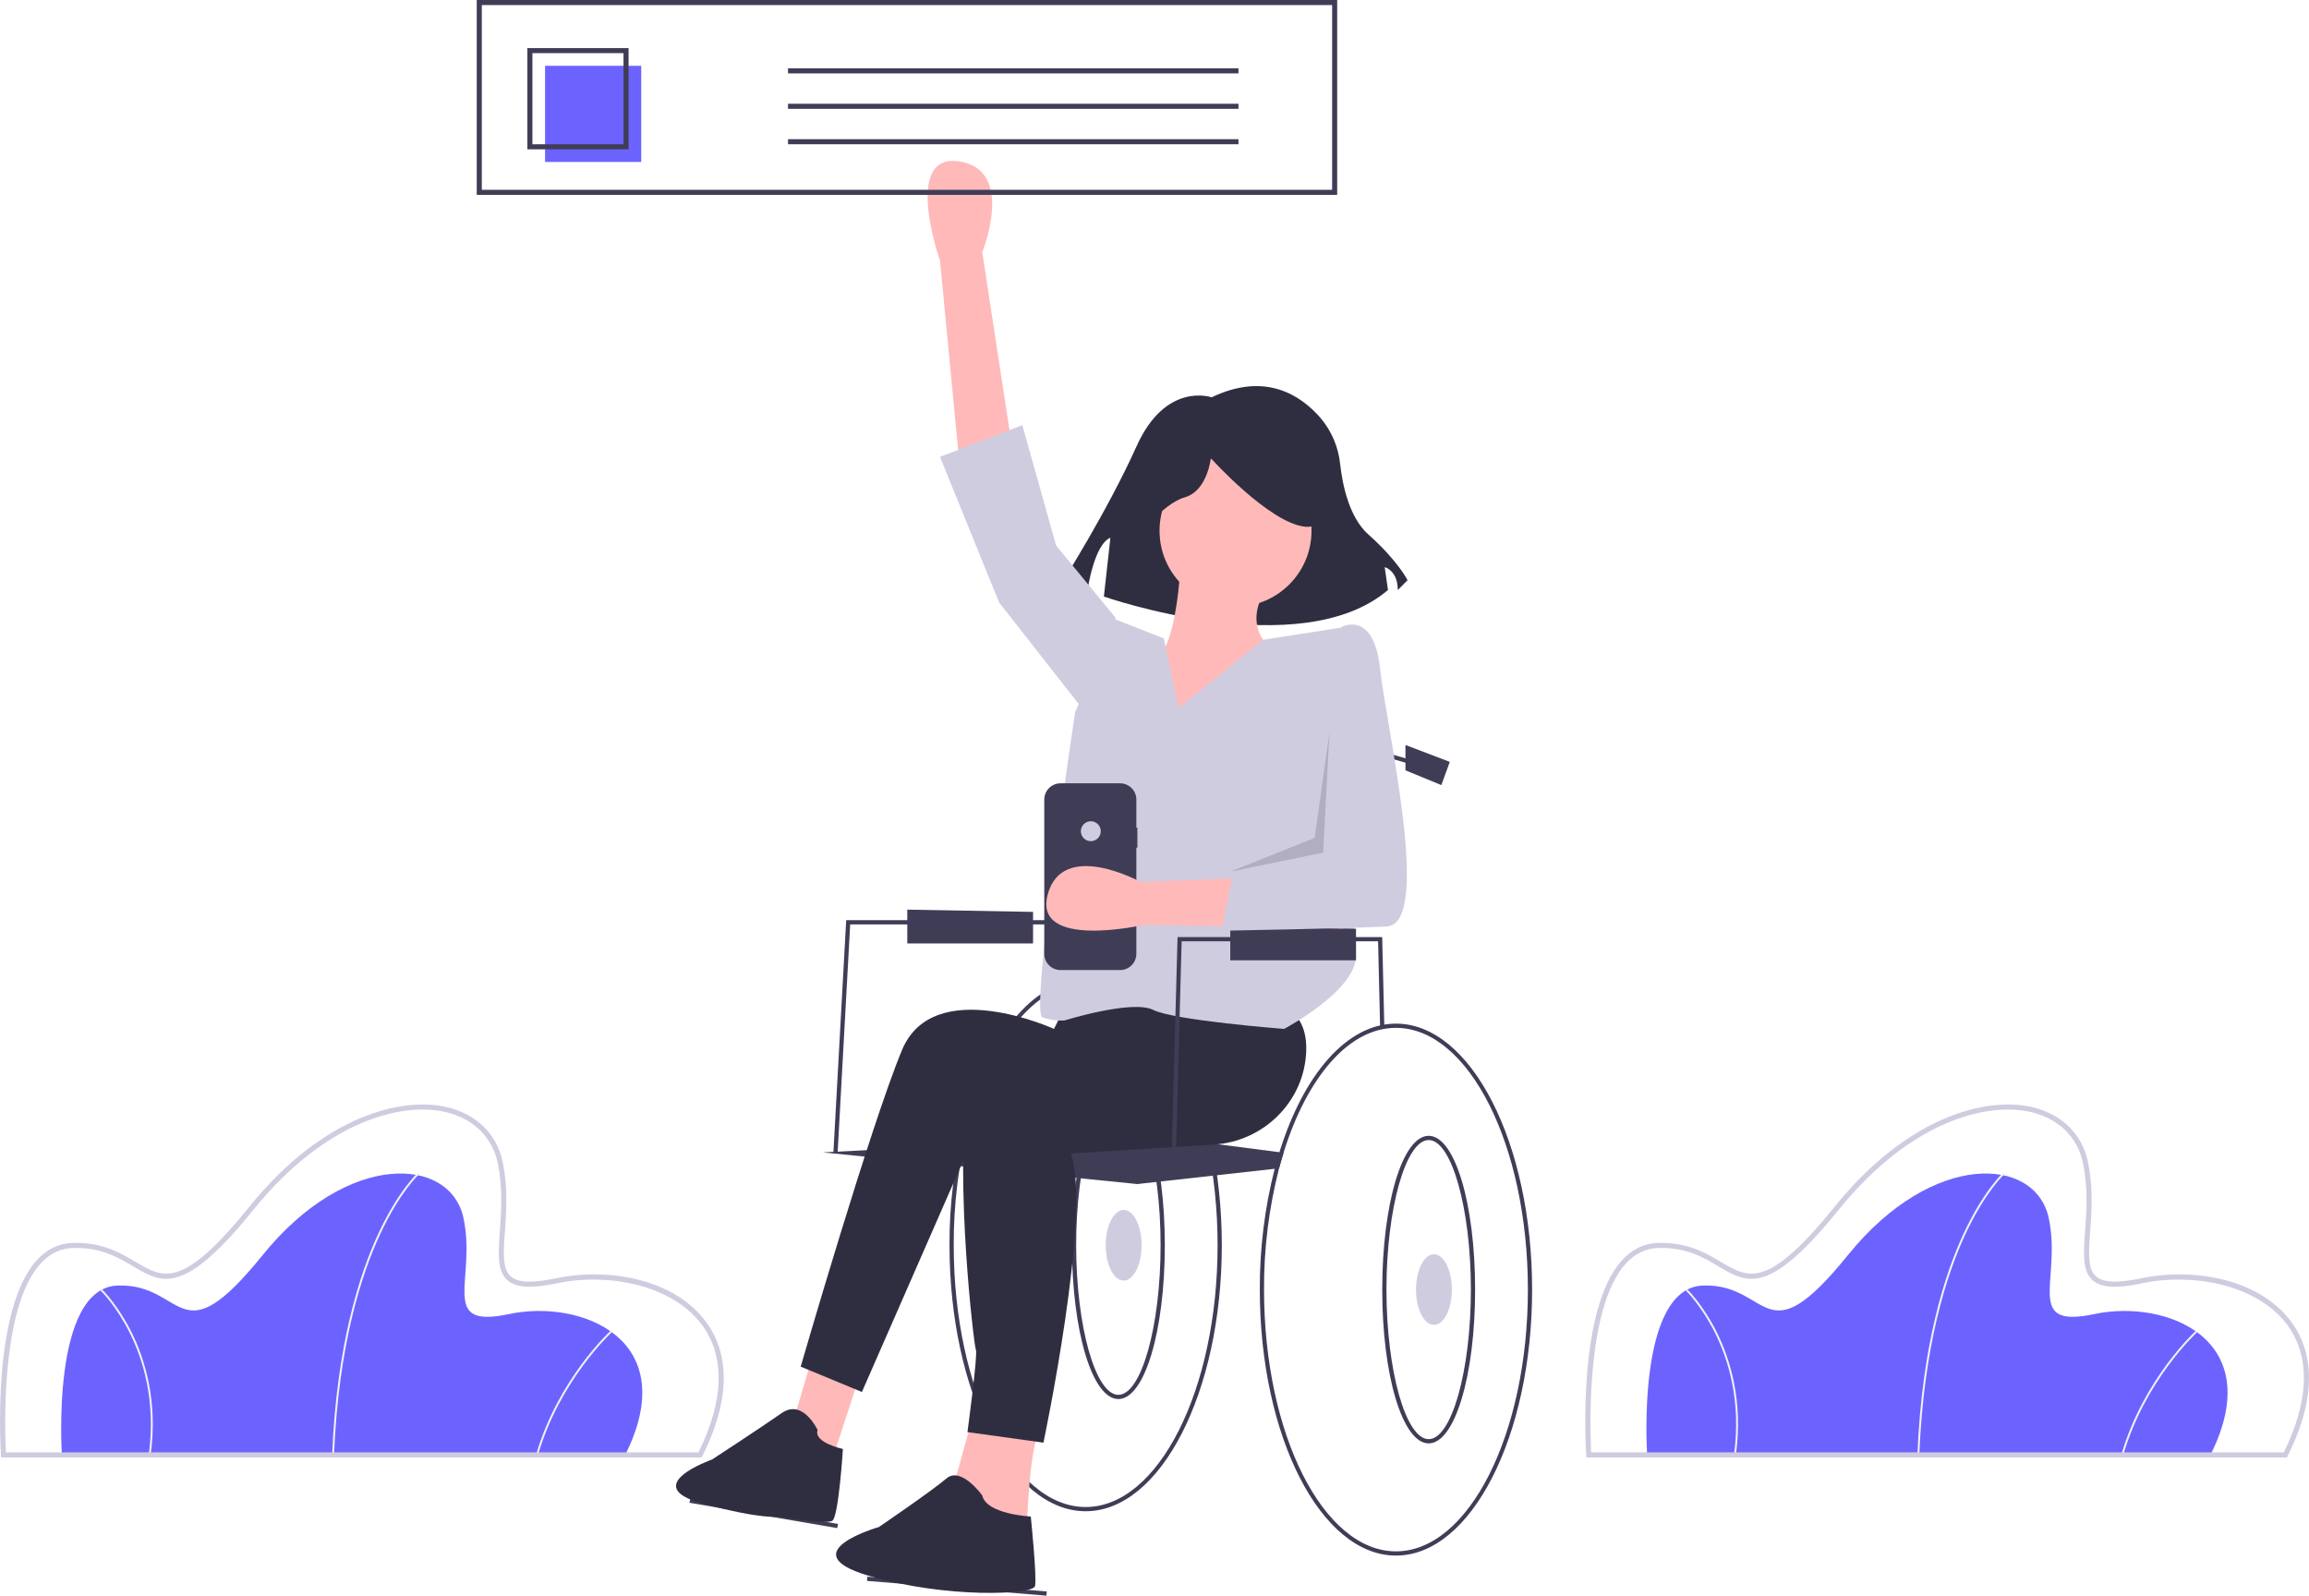
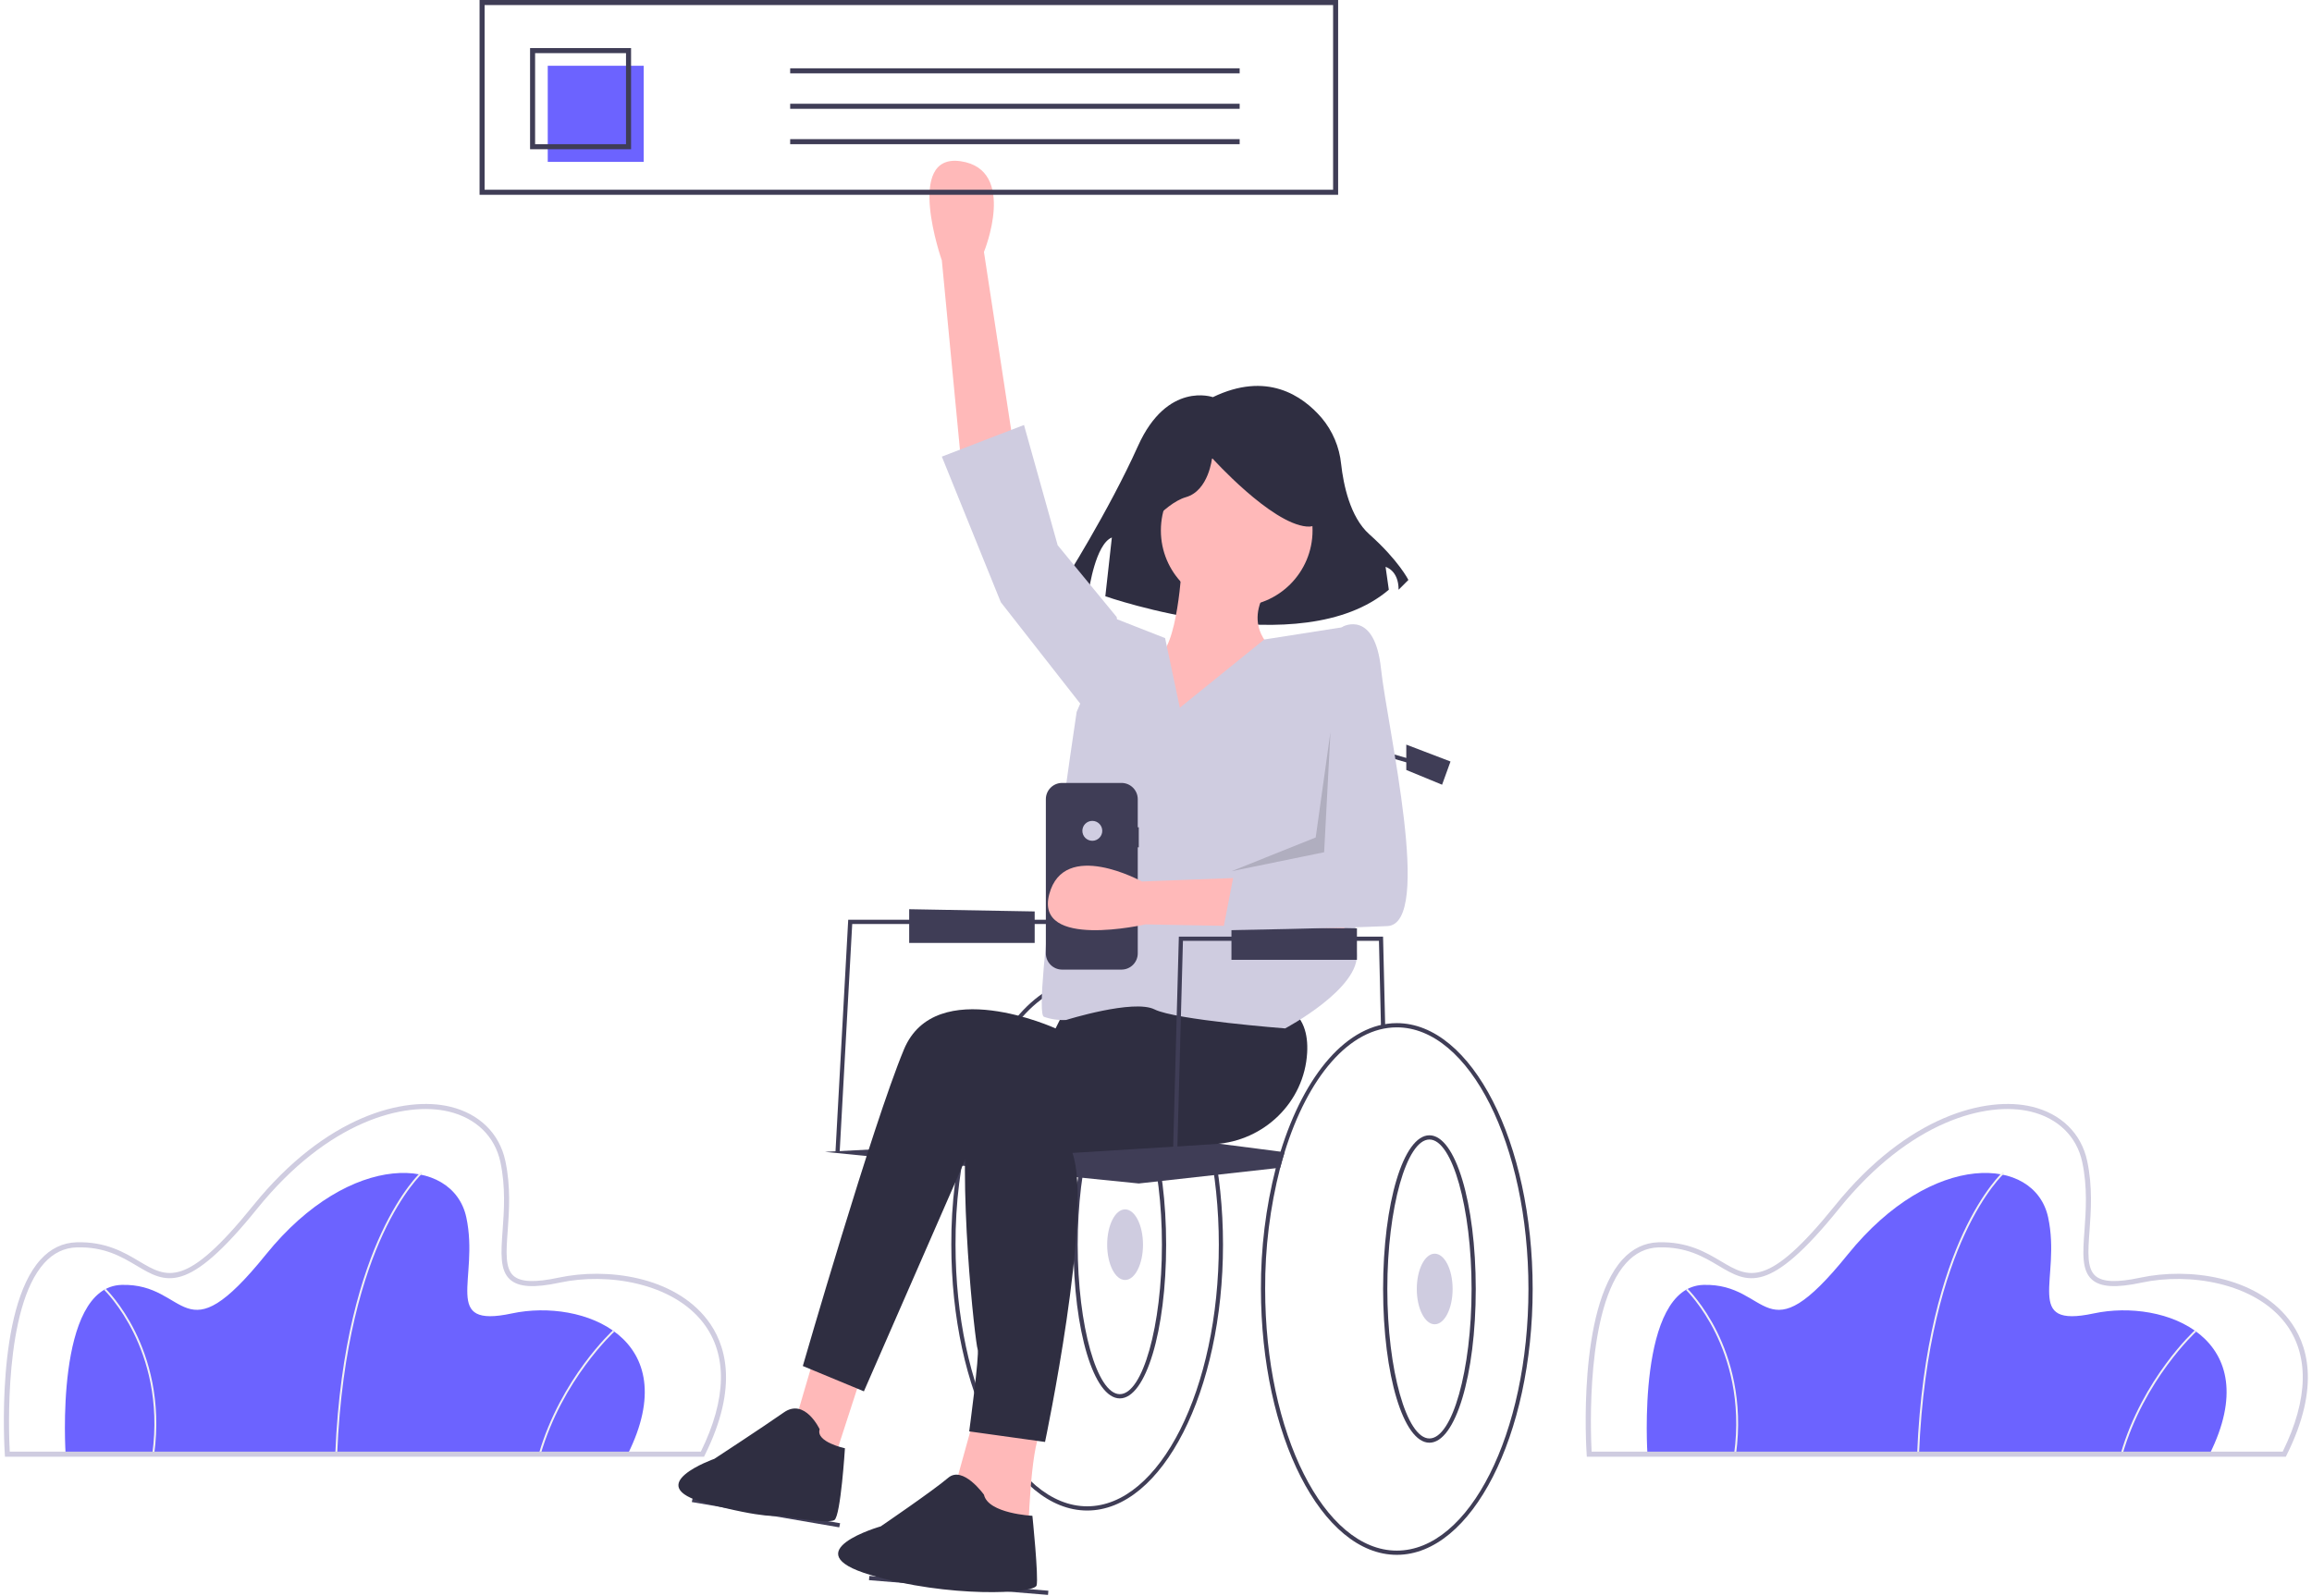
- <svg xmlns="http://www.w3.org/2000/svg" width="1093.864" height="755.923" viewBox="0 0 1093.864 755.923" role="img" artist="Katerina Limpitsouni" source="https://undraw.co/">
-   <path d="M349.259,761.267H82.392s-5.409-79.339,26.597-80.24,28.4,35.162,68.52-14.425,88.805-46.882,95.116-17.581-12.171,52.742,21.638,45.53S376.757,706.271,349.259,761.267Z" transform="translate(-53.06788 -72.03831)" fill="#6c63ff" />
-   <path d="M211.32,761.285l-.901-.036c2.101-52.236,13.041-85.798,21.848-104.755,9.563-20.583,18.778-28.916,18.87-28.998l.599.674c-.091.081-9.198,8.331-18.685,28.775C224.293,675.821,213.413,709.246,211.32,761.285Z" transform="translate(-53.06788 -72.03831)" fill="#f2f2f2" />
-   <path d="M307.906,761.393l-.865-.252c10.422-35.772,34.964-58.357,35.211-58.581l.606.667C342.613,703.45,318.254,725.875,307.906,761.393Z" transform="translate(-53.06788 -72.03831)" fill="#f2f2f2" />
-   <path d="M124.424,761.329l-.893-.124c3.536-25.501-2.851-45.287-8.832-57.394-6.476-13.109-13.865-20.269-13.939-20.34l.624-.651c.075.072,7.578,7.342,14.123,20.591C121.544,715.632,127.992,735.601,124.424,761.329Z" transform="translate(-53.06788 -72.03831)" fill="#f2f2f2" />
-   <path d="M385.478,762.473H53.608l-.077-1.124c-.191-2.797-4.424-68.764,16.95-92.301,4.778-5.262,10.534-8.024,17.107-8.209,13.933-.396,22.688,4.822,29.75,9.011,13.311,7.896,22.104,13.113,54.075-26.402,34.635-42.808,72.005-52.018,93.488-46.897,13.88,3.31,23.447,12.663,26.247,25.662,2.651,12.309,1.807,23.875,1.128,33.168-.726,9.943-1.3,17.797,2.784,21.357,3.409,2.97,10.214,3.24,21.413.85,22.78-4.86,54.565-.701,70.52,19.912,8.584,11.09,15.345,31.249-1.183,64.306ZM55.872,760.061H383.984c12.317-24.988,12.701-46.098,1.102-61.084-14.636-18.91-45.341-23.887-68.109-19.029-12.168,2.596-19.418,2.168-23.501-1.39-4.993-4.351-4.381-12.735-3.606-23.351.668-9.14,1.498-20.514-1.08-32.485-2.596-12.055-11.508-20.738-24.448-23.823-20.797-4.962-57.123,4.132-91.053,46.067-33.282,41.135-43.308,35.19-57.181,26.96-7.149-4.24-15.266-9.049-28.452-8.675-5.892.166-11.07,2.662-15.39,7.419C53.056,691.823,55.402,751.143,55.872,760.061Z" transform="translate(-53.06788 -72.03831)" fill="#cfcce0" />
-   <path d="M1100.259,761.267H833.392s-5.409-79.339,26.597-80.24,28.4,35.162,68.52-14.425,88.805-46.882,95.116-17.581-12.171,52.742,21.638,45.53S1127.757,706.271,1100.259,761.267Z" transform="translate(-53.06788 -72.03831)" fill="#6c63ff" />
-   <path d="M962.32,761.285l-.901-.036c2.101-52.236,13.041-85.798,21.848-104.755,9.563-20.583,18.778-28.916,18.87-28.998l.599.674c-.091.081-9.198,8.331-18.685,28.775C975.293,675.821,964.413,709.246,962.32,761.285Z" transform="translate(-53.06788 -72.03831)" fill="#f2f2f2" />
-   <path d="M1058.906,761.393l-.865-.252c10.422-35.772,34.964-58.357,35.211-58.581l.606.667C1093.613,703.45,1069.254,725.875,1058.906,761.393Z" transform="translate(-53.06788 -72.03831)" fill="#f2f2f2" />
-   <path d="M875.424,761.329l-.893-.124c3.536-25.501-2.851-45.287-8.832-57.394-6.476-13.109-13.865-20.269-13.939-20.34l.624-.651c.075.072,7.578,7.342,14.123,20.591C872.544,715.632,878.992,735.601,875.424,761.329Z" transform="translate(-53.06788 -72.03831)" fill="#f2f2f2" />
-   <path d="M1136.477,762.473H804.608l-.077-1.124c-.191-2.797-4.424-68.764,16.95-92.301,4.778-5.262,10.534-8.024,17.107-8.209,13.933-.396,22.688,4.822,29.75,9.011,13.311,7.896,22.104,13.113,54.075-26.402,34.635-42.808,72.005-52.018,93.488-46.897,13.88,3.31,23.447,12.663,26.247,25.662,2.651,12.309,1.807,23.875,1.128,33.168-.726,9.943-1.3,17.797,2.784,21.357,3.409,2.97,10.214,3.24,21.413.85,22.78-4.86,54.565-.701,70.52,19.912,8.584,11.09,15.345,31.249-1.183,64.306Zm-329.605-2.412h328.112c12.317-24.988,12.701-46.098,1.102-61.084-14.636-18.91-45.341-23.887-68.109-19.029-12.168,2.596-19.418,2.168-23.501-1.39-4.993-4.351-4.381-12.735-3.606-23.351.668-9.14,1.498-20.514-1.08-32.485-2.596-12.055-11.508-20.738-24.448-23.823-20.797-4.962-57.123,4.132-91.053,46.067-33.282,41.135-43.308,35.19-57.181,26.96-7.149-4.24-15.266-9.049-28.452-8.675-5.892.166-11.07,2.662-15.39,7.419C804.056,691.823,806.402,751.143,806.872,760.061Z" transform="translate(-53.06788 -72.03831)" fill="#cfcce0" />
-   <path d="M567.389,535.965c-23.39,0-43.9,24.43-55.21,60.91-.8,2.56-1.55,5.19-2.25,7.86a227.65,227.65,0,0,0-7.04,57.23c0,69.48,28.93,126,64.5,126s64.5-56.52,64.5-126S602.959,535.965,567.389,535.965Zm0,250c-34.46,0-62.5-55.63-62.5-124a226.358,226.358,0,0,1,7.13-57.46q.99-3.765,2.12-7.38c11.01-35.47,30.76-59.16,53.25-59.16,34.46,0,62.5,55.63,62.5,124S601.849,785.965,567.389,785.965Z" transform="translate(-53.06788 -72.03831)" fill="#3f3d56" />
-   <path d="M582.889,734.815c-12.337,0-22-32-22-72.851s9.663-72.851,22-72.851,22,32,22,72.851S595.226,734.815,582.889,734.815Zm0-143.701c-10.841,0-20,32.445-20,70.851s9.159,70.851,20,70.851,20-32.445,20-70.851S593.73,591.114,582.889,591.114Z" transform="translate(-53.06788 -72.03831)" fill="#3f3d56" />
-   <ellipse cx="532.321" cy="589.926" rx="8.5" ry="16.732" fill="#cfcce0" />
-   <polygon points="513.821 362.926 650.821 362.426 650.821 416.399 513.821 421.926 513.821 362.926" fill="#3f3d56" />
-   <polygon points="396.819 545.981 394.823 545.872 400.875 435.926 524.821 435.926 524.821 437.926 402.768 437.926 396.819 545.981" fill="#3f3d56" />
-   <polygon points="396.614 723.905 326.614 711.905 327.029 709.948 397.029 721.948 396.614 723.905" fill="#3f3d56" />
-   <rect x="505.389" y="780.821" width="2.001" height="85.288" transform="translate(-408.927 1188.521) rotate(-85.29215)" fill="#3f3d56" />
-   <path d="M661.139,618.125q-1.125,3.615-2.12,7.38l-2.09.23-65.04,7.23-149-15,155-8,61.29,7.91Z" transform="translate(-53.06788 -72.03831)" fill="#3f3d56" />
-   <path d="M627.068,260.274s-21.658-7.735-35.581,23.205-35.581,64.975-35.581,64.975l12.376,3.094s3.094-21.658,10.829-24.752l-3.094,27.846s92.821,32.487,134.591-3.094l-1.547-10.829s6.188,1.547,6.188,10.829l4.641-4.641s-4.641-9.282-18.564-21.658c-9.139-8.123-12.279-23.577-13.358-33.24a40.224,40.224,0,0,0-9.261-21.905C669.453,259.381,652.594,247.983,627.068,260.274Z" transform="translate(-53.06788 -72.03831)" fill="#2f2e41" />
-   <path d="M507.389,289.465l-9-94s-18-51,9-47,11,43,11,43l15,98Z" transform="translate(-53.06788 -72.03831)" fill="#ffb9b9" />
-   <polygon points="384.321 644.426 374.321 678.426 393.321 694.426 407.321 651.426 384.321 644.426" fill="#ffb9b9" />
-   <path d="M514.389,741.465l-10,36,35,22s1-41,6-49Z" transform="translate(-53.06788 -72.03831)" fill="#ffb9b9" />
-   <path d="M557.389,549.465l-5,10s-57-26-72,10-48,150-48,150l29,12,53-121,121-3,5-67Z" transform="translate(-53.06788 -72.03831)" fill="#2f2e41" />
-   <path d="M599.389,566.465s-82-17-88,24,3,119,4,121-4,39-4,39l36,5s23-109,13-137l67.66-4.185c23.356-1.445,42.436-19.894,43.779-43.256.514-8.943-1.724-17.059-9.439-21.559-24-14-68-14-68-14Z" transform="translate(-53.06788 -72.03831)" fill="#2f2e41" />
-   <path d="M440.389,749.465s-7-15-17-8-33,22-33,22-35.579,12.528-4,21c28.089,7.535,35,6,35,6s23,4,26,2,5-34,5-34S438.389,755.465,440.389,749.465Z" transform="translate(-53.06788 -72.03831)" fill="#2f2e41" />
-   <path d="M518.389,780.465s-10-14-17-8-32,23-32,23-42,12-5,23,78,9,79,5-2-33-2-33S520.389,789.465,518.389,780.465Z" transform="translate(-53.06788 -72.03831)" fill="#2f2e41" />
-   <circle cx="585.321" cy="251.426" r="36" fill="#ffb9b9" />
-   <path d="M612.389,339.465s-2,41-12,44-38,36-25,46,88,3,88,3l-7-52s-16-11-3-30Z" transform="translate(-53.06788 -72.03831)" fill="#ffb9b9" />
-   <path d="M611.389,407.465l-7-33-23-9-19,44s-21.5,142.5-15.5,144.5a27.042,27.042,0,0,0,10.5,1.5s32-10,42-5,62,9,62,9,36-19,34-36,0-112,0-112l-4.5-42.5-39.457,6.172Z" transform="translate(-53.06788 -72.03831)" fill="#cfcce0" />
-   <polygon points="529.321 298.426 528.321 292.426 500.321 258.426 484.321 201.426 445.321 216.426 473.321 285.426 513.321 336.426 529.321 298.426" fill="#cfcce0" />
-   <path d="M591.095,327.77s12.376-17.017,23.205-20.111,12.376-18.564,12.376-18.564,27.846,30.94,44.864,32.487,1.547-37.129,1.547-37.129l-30.94-7.735-29.393,3.094-23.205,15.47Z" transform="translate(-53.06788 -72.03831)" fill="#2f2e41" />
-   <polygon points="653.822 486.96 652.854 445.926 559.795 445.926 556.821 555.954 554.821 555.899 557.848 443.926 654.788 443.926 654.82 444.892 655.82 486.892 653.822 486.96" fill="#3f3d56" />
-   <polygon points="651.821 430.926 649.821 430.926 649.821 354.595 682.101 363.966 681.542 365.887 651.821 357.258 651.821 430.926" fill="#3f3d56" />
-   <path d="M714.389,556.965c-23.39,0-43.9,24.43-55.21,60.91-.8,2.56-1.55,5.19-2.25,7.86a227.65,227.65,0,0,0-7.04,57.23c0,69.48,28.93,126,64.5,126s64.5-56.52,64.5-126S749.959,556.965,714.389,556.965Zm0,250c-34.46,0-62.5-55.63-62.5-124a226.358,226.358,0,0,1,7.13-57.46q.99-3.765,2.12-7.38c11.01-35.47,30.76-59.16,53.25-59.16,34.46,0,62.5,55.63,62.5,124S748.849,806.965,714.389,806.965Z" transform="translate(-53.06788 -72.03831)" fill="#3f3d56" />
-   <path d="M729.889,755.815c-12.337,0-22-32-22-72.851s9.663-72.851,22-72.851,22,32,22,72.851S742.226,755.815,729.889,755.815Zm0-143.701c-10.841,0-20,32.445-20,70.851s9.159,70.851,20,70.851,20-32.445,20-70.851S740.73,612.114,729.889,612.114Z" transform="translate(-53.06788 -72.03831)" fill="#3f3d56" />
-   <ellipse cx="679.321" cy="610.926" rx="8.5" ry="16.732" fill="#cfcce0" />
-   <polygon points="665.821 352.926 686.821 360.926 682.821 371.926 665.821 364.926 665.821 352.926" fill="#3f3d56" />
-   <polygon points="582.821 438.926 582.821 454.926 642.402 454.926 642.402 439.989 582.821 438.926" fill="#3f3d56" />
-   <polygon points="429.821 430.926 429.821 446.926 489.402 446.926 489.402 431.989 429.821 430.926" fill="#3f3d56" />
-   <path d="M686.541,164.353H278.917v-92.315H686.541ZM281.314,161.956h402.829V74.436H281.314Z" transform="translate(-53.06788 -72.03831)" fill="#3f3d56" />
-   <rect x="258.219" y="31.171" width="45.558" height="45.558" fill="#6c63ff" />
-   <path d="M350.85,142.773H302.895V94.817h47.956Zm-45.558-2.398h43.16V97.215H305.292Z" transform="translate(-53.06788 -72.03831)" fill="#3f3d56" />
-   <rect x="373.313" y="32.37" width="213.403" height="2.398" fill="#3f3d56" />
-   <rect x="373.313" y="49.155" width="213.403" height="2.398" fill="#3f3d56" />
-   <rect x="373.313" y="65.939" width="213.403" height="2.398" fill="#3f3d56" />
-   <path d="M591.889,464.142h-.486v-13.316a7.707,7.707,0,0,0-7.707-7.707H555.484a7.707,7.707,0,0,0-7.707,7.707v73.053a7.707,7.707,0,0,0,7.707,7.707H583.696a7.707,7.707,0,0,0,7.707-7.707v-50.258h.486Z" transform="translate(-53.06788 -72.03831)" fill="#3f3d56" />
-   <circle cx="516.765" cy="393.774" r="4.721" fill="#d0cde1" />
-   <path d="M689.468,511.928l-94.413-1.776s-52.72,12.068-45.667-14.3,43.974-6.026,43.974-6.026l99.071-3.729Z" transform="translate(-53.06788 -72.03831)" fill="#ffb9b9" />
-   <path d="M679.889,375.965l9-7s15-8,18,20,25,121,3,122-78,2-78,2l6-31,46-3Z" transform="translate(-53.06788 -72.03831)" fill="#cfcce0" />
-   <polygon points="629.821 346.926 626.821 403.926 582.821 412.926 622.821 396.926 629.821 346.926" opacity="0.15" />
+ <svg xmlns="http://www.w3.org/2000/svg" xmlns:xlink="http://www.w3.org/1999/xlink" width="300" height="207" viewBox="0 0 299 207">
+   <defs>
+     <clipPath id="b">
+       <path d="M0 0h299v208H0z" />
+     </clipPath>
+     <filter id="a" width="100%" height="100%" x="0%" y="0%" filterUnits="objectBoundingBox">
+       <feColorMatrix in="SourceGraphic" values="0 0 0 0 1 0 0 0 0 1 0 0 0 0 1 0 0 0 1 0" />
+     </filter>
+     <mask id="d">
+       <g filter="url(#a)">
+         <path d="M0 0h299v207H0z" style="fill:#000;fill-opacity:.149;stroke:none" />
+       </g>
+     </mask>
+     <g id="c" clip-path="url(#b)">
+       <path d="m172.137 94.992-.82 15.606-12.028 2.465 10.934-4.38Zm0 0" style="stroke:none;fill-rule:nonzero;fill:#000;fill-opacity:1" />
+     </g>
+   </defs>
+   <path d="M80.953 188.719H8.016s-1.48-21.727 7.27-21.973c8.745-.246 7.76 9.629 18.726-3.95 10.965-13.577 24.27-12.835 25.996-4.812 1.722 8.024-3.328 14.442 5.914 12.465 9.238-1.972 22.547 3.211 15.031 18.27m0 0" style="stroke:none;fill-rule:nonzero;fill:#6c63ff;fill-opacity:1" />
+   <path d="m43.25 188.723-.246-.012c.574-14.3 3.566-23.492 5.973-28.68 2.613-5.636 5.132-7.918 5.156-7.941l.164.183c-.024.024-2.512 2.282-5.106 7.88-2.394 5.167-5.367 14.32-5.941 28.57M69.648 188.75l-.234-.066c2.848-9.797 9.555-15.98 9.621-16.04l.168.18c-.066.063-6.726 6.203-9.555 15.926M19.504 188.734l-.246-.035c.969-6.98-.778-12.398-2.414-15.715-1.77-3.59-3.79-5.547-3.809-5.566l.172-.18c.02.02 2.07 2.012 3.86 5.637 1.648 3.348 3.41 8.816 2.437 15.86m0 0" style="stroke:none;fill-rule:nonzero;fill:#f2f2f2;fill-opacity:1" />
+   <path d="M90.852 189.047H.148l-.023-.309c-.05-.765-1.207-18.828 4.633-25.27 1.308-1.44 2.879-2.198 4.676-2.25 3.808-.109 6.203 1.321 8.132 2.47 3.637 2.16 6.04 3.59 14.778-7.231 9.468-11.723 19.68-14.242 25.55-12.84 3.797.906 6.41 3.465 7.176 7.028.723 3.367.493 6.535.309 9.082-.2 2.722-.356 4.87.762 5.847.93.813 2.789.887 5.851.23 6.227-1.327 14.914-.19 19.274 5.454 2.343 3.035 4.191 8.554-.325 17.605Zm-90.086-.66H90.44c3.368-6.84 3.473-12.621.301-16.727-4-5.176-12.39-6.539-18.613-5.207-3.324.711-5.309.59-6.422-.383-1.367-1.191-1.2-3.488-.988-6.394.183-2.5.41-5.617-.293-8.895-.711-3.3-3.145-5.676-6.684-6.523-5.683-1.356-15.61 1.133-24.883 12.613-9.097 11.266-11.84 9.637-15.629 7.383-1.953-1.16-4.171-2.477-7.777-2.375-1.61.047-3.023.73-4.207 2.031-5.25 5.793-4.61 22.035-4.48 24.477m0 0" style="stroke:none;fill-rule:nonzero;fill:#cfcce0;fill-opacity:1" />
+   <path d="M286.207 188.719H213.27s-1.477-21.727 7.27-21.973c8.745-.246 7.76 9.629 18.726-3.95 10.964-13.577 24.27-12.835 25.996-4.812s-3.328 14.442 5.914 12.465c9.238-1.972 22.547 3.211 15.031 18.27m0 0" style="stroke:none;fill-rule:nonzero;fill:#6c63ff;fill-opacity:1" />
+   <path d="m248.508 188.723-.246-.012c.574-14.3 3.562-23.492 5.968-28.68 2.614-5.636 5.133-7.918 5.16-7.941l.165.183c-.028.024-2.516 2.282-5.11 7.88-2.394 5.167-5.367 14.32-5.937 28.57M274.906 188.75l-.238-.066c2.848-9.797 9.555-15.98 9.625-16.04l.164.18c-.066.063-6.723 6.203-9.55 15.926M224.758 188.734l-.246-.035c.968-6.98-.778-12.398-2.414-15.715-1.77-3.59-3.79-5.547-3.809-5.566l.172-.18c.02.02 2.07 2.012 3.86 5.637 1.648 3.348 3.41 8.816 2.437 15.86m0 0" style="stroke:none;fill-rule:nonzero;fill:#f2f2f2;fill-opacity:1" />
+   <path d="M296.105 189.047h-90.703l-.02-.309c-.054-.765-1.21-18.828 4.634-25.27 1.304-1.44 2.879-2.198 4.675-2.25 3.805-.109 6.2 1.321 8.13 2.47 3.636 2.16 6.042 3.59 14.78-7.231 9.465-11.723 19.68-14.242 25.551-12.84 3.793.906 6.407 3.465 7.172 7.028.727 3.367.492 6.535.309 9.082-.2 2.722-.356 4.87.762 5.847.93.813 2.789.887 5.851.23 6.227-1.327 14.914-.19 19.274 5.454 2.347 3.035 4.195 8.554-.325 17.605Zm-90.082-.66H295.7c3.363-6.84 3.469-12.621.301-16.727-4-5.176-12.395-6.539-18.617-5.207-3.324.711-5.305.59-6.422-.383-1.363-1.191-1.2-3.488-.984-6.394.18-2.5.406-5.617-.297-8.895-.711-3.3-3.145-5.676-6.68-6.523-5.687-1.356-15.613 1.133-24.887 12.613-9.097 11.266-11.836 9.637-15.629 7.383-1.953-1.16-4.172-2.477-7.777-2.375-1.61.047-3.023.73-4.203 2.031-5.254 5.793-4.61 22.035-4.48 24.477m0 0" style="stroke:none;fill-rule:nonzero;fill:#cfcce0;fill-opacity:1" />
+   <path d="M140.57 127.027c-6.394 0-12 6.688-15.09 16.68q-.328 1.052-.617 2.148a62.4 62.4 0 0 0-1.922 15.672c0 19.024 7.907 34.5 17.63 34.5 9.718 0 17.624-15.476 17.624-34.5 0-19.023-7.906-34.5-17.625-34.5m0 68.453c-9.422 0-17.082-15.234-17.082-33.953a62.2 62.2 0 0 1 1.946-15.734q.273-1.031.582-2.02c3.007-9.71 8.406-16.199 14.554-16.199 9.418 0 17.082 15.235 17.082 33.953 0 18.72-7.664 33.953-17.082 33.953m0 0" style="stroke:none;fill-rule:nonzero;fill:#3f3d56;fill-opacity:1" />
+   <path d="M144.805 181.477c-3.371 0-6.012-8.766-6.012-19.95s2.64-19.945 6.012-19.945c3.37 0 6.011 8.762 6.011 19.945s-2.64 19.95-6.011 19.95m0-39.348c-2.961 0-5.465 8.883-5.465 19.398s2.504 19.399 5.465 19.399c2.965 0 5.465-8.883 5.465-19.399 0-10.515-2.5-19.398-5.465-19.398m0 0" style="stroke:none;fill-rule:nonzero;fill:#3f3d56;fill-opacity:1" />
+   <path d="M147.813 161.527c0-2.53-1.043-4.582-2.325-4.582-1.281 0-2.324 2.051-2.324 4.582 0 2.532 1.043 4.582 2.324 4.582 1.282 0 2.325-2.05 2.325-4.582m0 0" style="stroke:none;fill-rule:nonzero;fill:#cfcce0;fill-opacity:1" />
+   <path d="m140.434 99.371 37.441-.137v14.782l-37.441 1.511ZM108.453 149.496l-.543-.031 1.653-30.106h33.875v.551h-33.356ZM108.398 198.21l-19.132-3.284.113-.535 19.133 3.285ZM112.258 205.063l.047-.547 23.23 1.918-.047.546Zm0 0" style="stroke:none;fill-rule:nonzero;fill:#3f3d56;fill-opacity:1" />
+   <path d="M166.191 149.523a49 49 0 0 0-.578 2.02l-.574.062-17.773 1.98-40.723-4.105 42.363-2.19 16.75 2.167Zm0 0" style="stroke:none;fill-rule:nonzero;fill:#3f3d56;fill-opacity:1" />
+   <path d="M156.879 51.54s-5.918-2.118-9.723 6.355c-3.808 8.472-9.726 17.789-9.726 17.789l3.382.847s.844-5.93 2.961-6.777l-.847 7.625s25.37 8.894 36.785-.848l-.422-2.965s1.691.426 1.691 2.965l1.27-1.27s-1.27-2.542-5.074-5.929c-2.5-2.227-3.356-6.457-3.653-9.102a11.03 11.03 0 0 0-2.53-6c-2.528-2.933-7.138-6.054-14.114-2.69m0 0" style="stroke:none;fill-rule:nonzero;fill:#2f2e41;fill-opacity:1" />
+   <path d="m124.172 59.535-2.461-25.738s-4.922-13.965 2.46-12.871c7.38 1.097 3.005 11.773 3.005 11.773l4.101 26.836ZM105.04 176.45l-2.735 9.308 5.195 4.383 3.824-11.774ZM126.082 183.297l-2.73 9.855 9.562 6.024s.274-11.227 1.64-13.418Zm0 0" style="stroke:none;fill-rule:nonzero;fill:#ffb9b9;fill-opacity:1" />
+   <path d="m137.836 130.723-1.367 2.738s-15.578-7.117-19.68 2.738c-4.098 9.86-13.117 41.074-13.117 41.074l7.926 3.286 14.484-33.133 33.07-.82 1.368-18.348Zm0 0" style="stroke:none;fill-rule:nonzero;fill:#2f2e41;fill-opacity:1" />
+   <path d="M149.316 135.379s-22.414-4.656-24.054 6.57c-1.637 11.227.82 32.586 1.093 33.133.274.547-1.093 10.676-1.093 10.676l9.84 1.37s6.285-29.843 3.554-37.51l18.492-1.145c6.383-.399 11.598-5.45 11.965-11.848.14-2.445-.472-4.668-2.582-5.902-6.558-3.832-18.582-3.832-18.582-3.832ZM105.86 185.484s-1.915-4.105-4.65-2.187c-2.73 1.914-9.019 6.023-9.019 6.023s-9.722 3.43-1.09 5.75c7.676 2.063 9.563 1.64 9.563 1.64s6.29 1.099 7.11.548c.816-.547 1.363-9.309 1.363-9.309s-3.825-.82-3.278-2.465M127.176 193.973s-2.73-3.832-4.645-2.188c-1.914 1.64-8.746 6.297-8.746 6.297s-11.48 3.285-1.367 6.297 21.316 2.465 21.59 1.367c.273-1.094-.547-9.035-.547-9.035s-5.738-.274-6.285-2.738m0 0" style="stroke:none;fill-rule:nonzero;fill:#2f2e41;fill-opacity:1" />
+   <path d="M169.813 68.844c0-5.446-4.407-9.86-9.84-9.86-5.434 0-9.84 4.414-9.84 9.86 0 5.441 4.406 9.855 9.84 9.855 5.433 0 9.84-4.414 9.84-9.855m0 0" style="stroke:none;fill-rule:nonzero;fill:#ffb9b9;fill-opacity:1" />
+   <path d="M152.867 73.223s-.547 11.226-3.281 12.05c-2.73.82-10.383 9.856-6.832 12.594 3.555 2.738 24.05.82 24.05.82l-1.91-14.238s-4.374-3.011-.82-8.215Zm0 0" style="stroke:none;fill-rule:nonzero;fill:#ffb9b9;fill-opacity:1" />
+   <path d="m152.594 91.844-1.914-9.035-6.285-2.465-5.192 12.047s-5.879 39.02-4.238 39.566a7.4 7.4 0 0 0 2.87.41s8.747-2.738 11.481-1.37c2.73 1.37 16.942 2.464 16.942 2.464s9.84-5.203 9.293-9.856c-.547-4.656 0-30.668 0-30.668l-1.227-11.636-10.785 1.691Zm0 0" style="stroke:none;fill-rule:nonzero;fill:#cfcce0;fill-opacity:1" />
+   <path d="m144.668 81.71-.273-1.64-7.653-9.312-4.37-15.606-10.661 4.106 7.652 18.894 10.934 13.965Zm0 0" style="stroke:none;fill-rule:nonzero;fill:#cfcce0;fill-opacity:1" />
+   <path d="M147.047 70.023s3.383-4.66 6.344-5.507c2.957-.848 3.382-5.082 3.382-5.082s7.61 8.468 12.262 8.894c4.649.422.422-10.168.422-10.168L161 56.043l-8.031.848-6.344 4.234Zm0 0" style="stroke:none;fill-rule:nonzero;fill:#2f2e41;fill-opacity:1" />
+   <path d="m178.695 133.336-.265-11.238h-25.434l-.812 30.129-.547-.016.828-30.66h26.496l.008.265.273 11.5ZM178.148 117.992h-.546V97.09l8.824 2.566-.153.528-8.125-2.364Zm0 0" style="stroke:none;fill-rule:nonzero;fill:#3f3d56;fill-opacity:1" />
+   <path d="M180.746 132.777c-6.394 0-12 6.688-15.09 16.68q-.33 1.052-.617 2.148a62.5 62.5 0 0 0-1.922 15.672c0 19.024 7.906 34.5 17.63 34.5 9.718 0 17.628-15.476 17.628-34.5 0-19.023-7.91-34.5-17.629-34.5m0 68.453c-9.418 0-17.082-15.234-17.082-33.953a62 62 0 0 1 1.95-15.734q.267-1.031.577-2.02c3.008-9.71 8.407-16.199 14.555-16.199 9.418 0 17.082 15.235 17.082 33.953 0 18.72-7.664 33.953-17.082 33.953m0 0" style="stroke:none;fill-rule:nonzero;fill:#3f3d56;fill-opacity:1" />
+   <path d="M184.98 187.227c-3.37 0-6.011-8.766-6.011-19.95s2.64-19.945 6.011-19.945 6.012 8.762 6.012 19.945-2.64 19.95-6.012 19.95m0-39.348c-2.96 0-5.464 8.883-5.464 19.398s2.504 19.399 5.464 19.399c2.965 0 5.47-8.883 5.47-19.399 0-10.515-2.505-19.398-5.47-19.398m0 0" style="stroke:none;fill-rule:nonzero;fill:#3f3d56;fill-opacity:1" />
+   <path d="M187.988 167.277c0-2.53-1.039-4.582-2.324-4.582-1.281 0-2.324 2.051-2.324 4.582 0 2.532 1.043 4.582 2.324 4.582 1.285 0 2.324-2.05 2.324-4.582m0 0" style="stroke:none;fill-rule:nonzero;fill:#cfcce0;fill-opacity:1" />
+   <path d="m181.977 96.633 5.738 2.191-1.094 3.012-4.644-1.914ZM159.29 120.184v4.379h16.284v-4.09ZM117.473 117.992v4.38h16.285v-4.09ZM173.133 25.277H61.727V0h111.406Zm-110.75-.656H172.48V.656H62.383Zm0 0" style="stroke:none;fill-rule:nonzero;fill:#3f3d56;fill-opacity:1" />
+   <path d="M70.574 8.535h12.45v12.473h-12.45Zm0 0" style="stroke:none;fill-rule:nonzero;fill:#6c63ff;fill-opacity:1" />
+   <path d="M81.387 19.367H68.28V6.238h13.106Zm-12.453-.656H80.73V6.895H68.934ZM102.031 8.863h58.324v.657h-58.324ZM102.031 13.46h58.324v.657h-58.324ZM102.031 18.055h58.324v.656h-58.324ZM147.266 107.363h-.133v-3.648a2.11 2.11 0 0 0-2.106-2.11h-7.71a2.11 2.11 0 0 0-2.11 2.11v20.004a2.11 2.11 0 0 0 2.11 2.11h7.71a2.11 2.11 0 0 0 2.106-2.11v-13.762h.133Zm0 0" style="stroke:none;fill-rule:nonzero;fill:#3f3d56;fill-opacity:1" />
+   <path d="M142.527 107.82a1.291 1.291 0 1 0-2.582 0c0 .711.578 1.293 1.293 1.293.711 0 1.29-.582 1.29-1.293m0 0" style="stroke:none;fill-rule:nonzero;fill:#d0cde1;fill-opacity:1" />
+   <path d="m173.934 120.445-25.805-.484s-14.406 3.305-12.48-3.918c1.925-7.219 12.019-1.648 12.019-1.648l27.074-1.02Zm0 0" style="stroke:none;fill-rule:nonzero;fill:#ffb9b9;fill-opacity:1" />
+   <path d="m171.316 83.219 2.461-1.918s4.098-2.192 4.918 5.476 6.832 33.133.82 33.407-21.32.546-21.32.546l1.64-8.488 12.575-.82Zm0 0" style="stroke:none;fill-rule:nonzero;fill:#cfcce0;fill-opacity:1" />
+   <use xlink:href="#c" mask="url(#d)" />
</svg>
